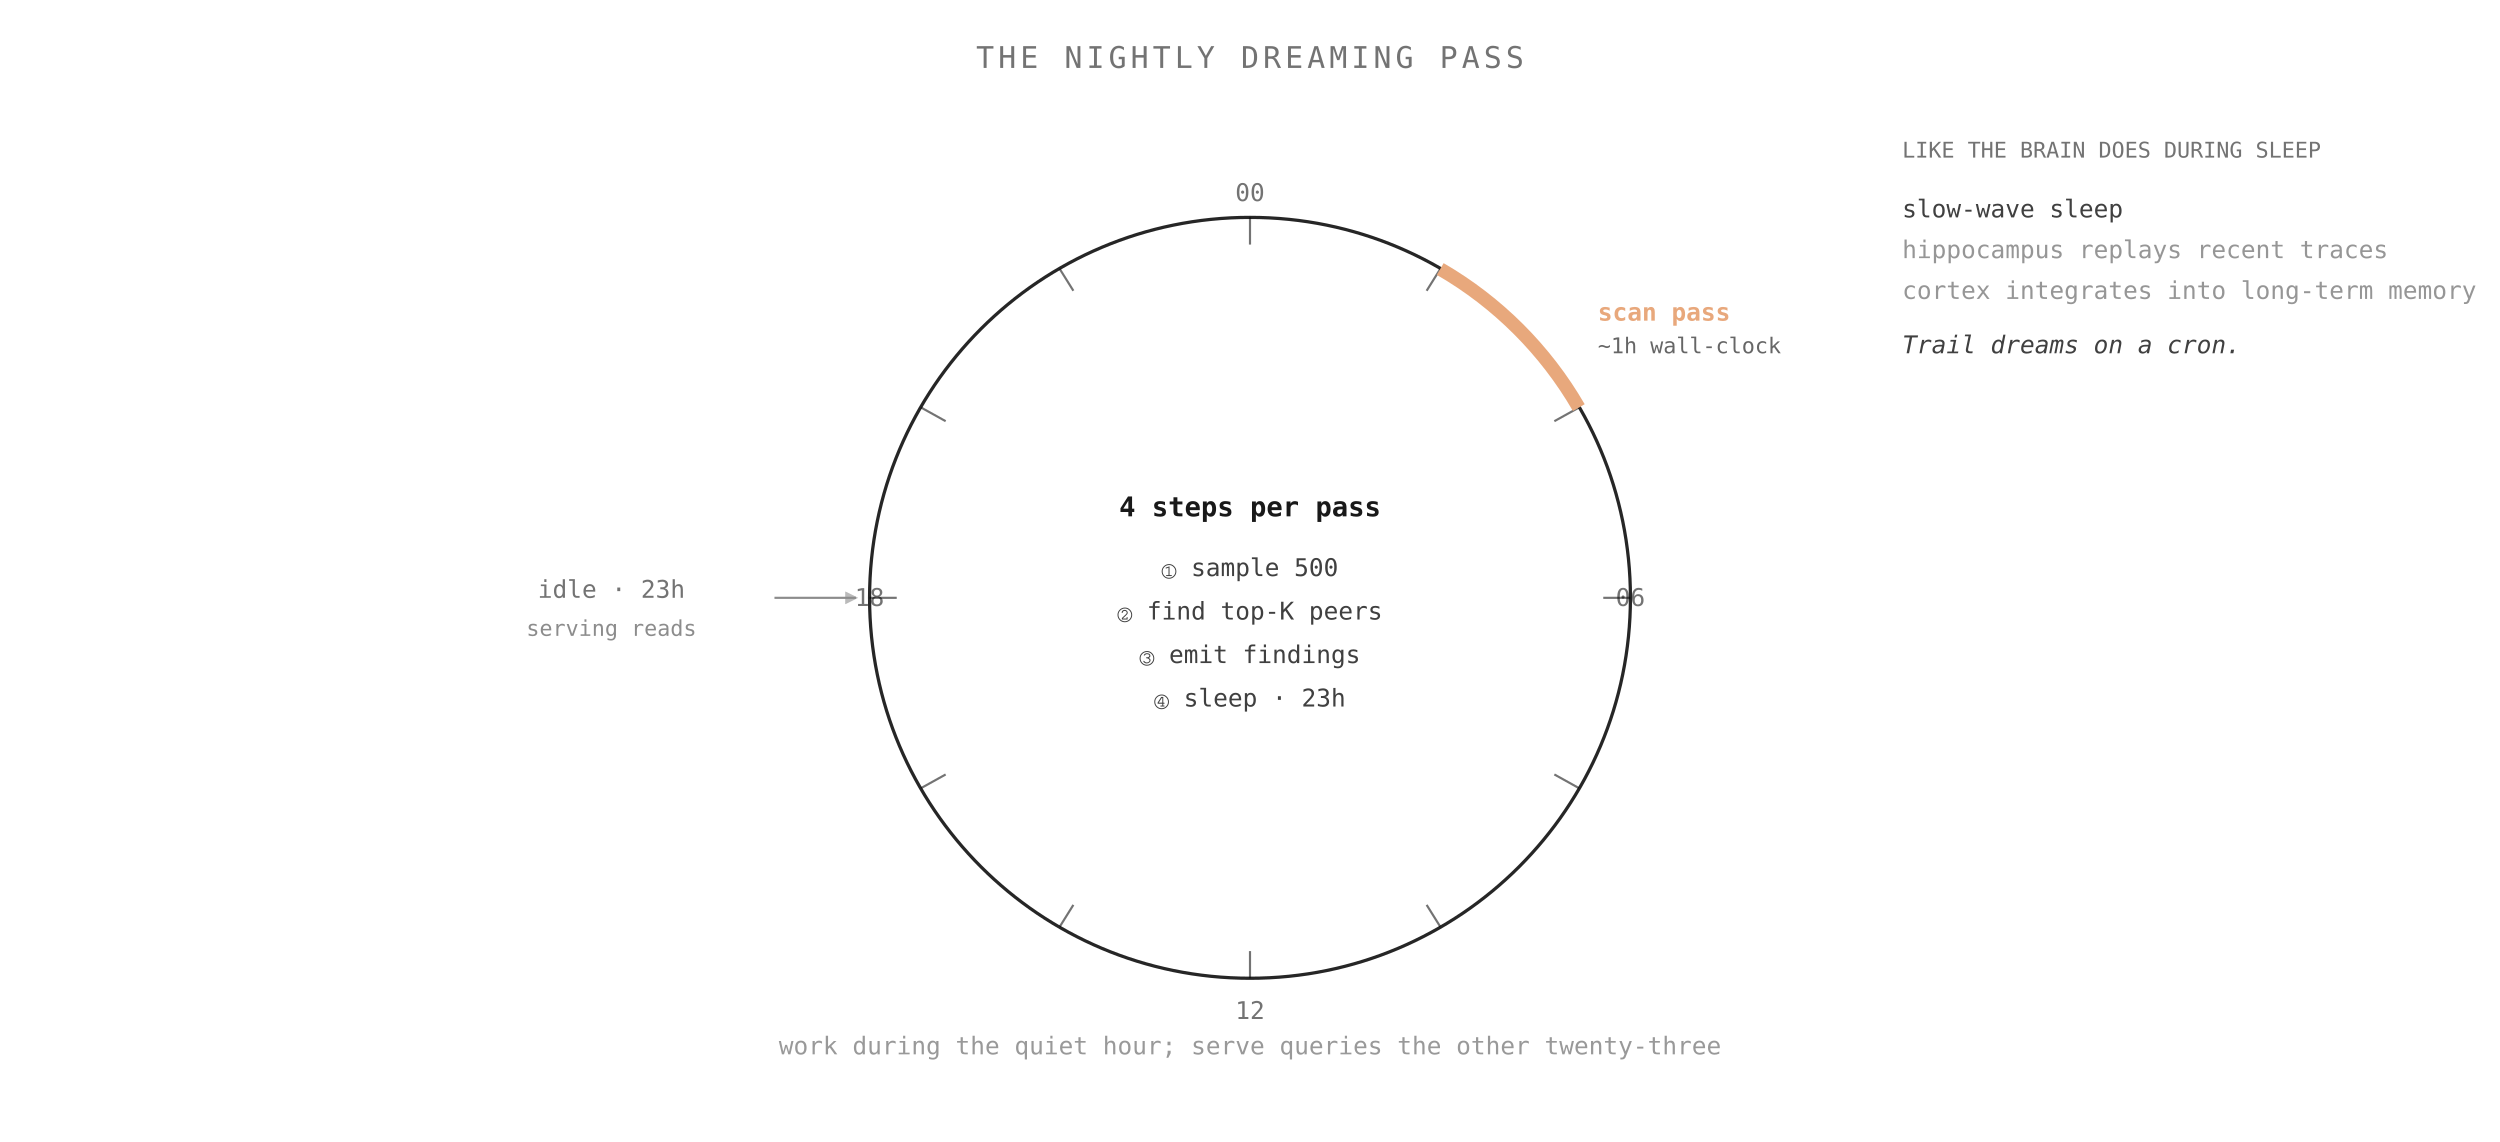
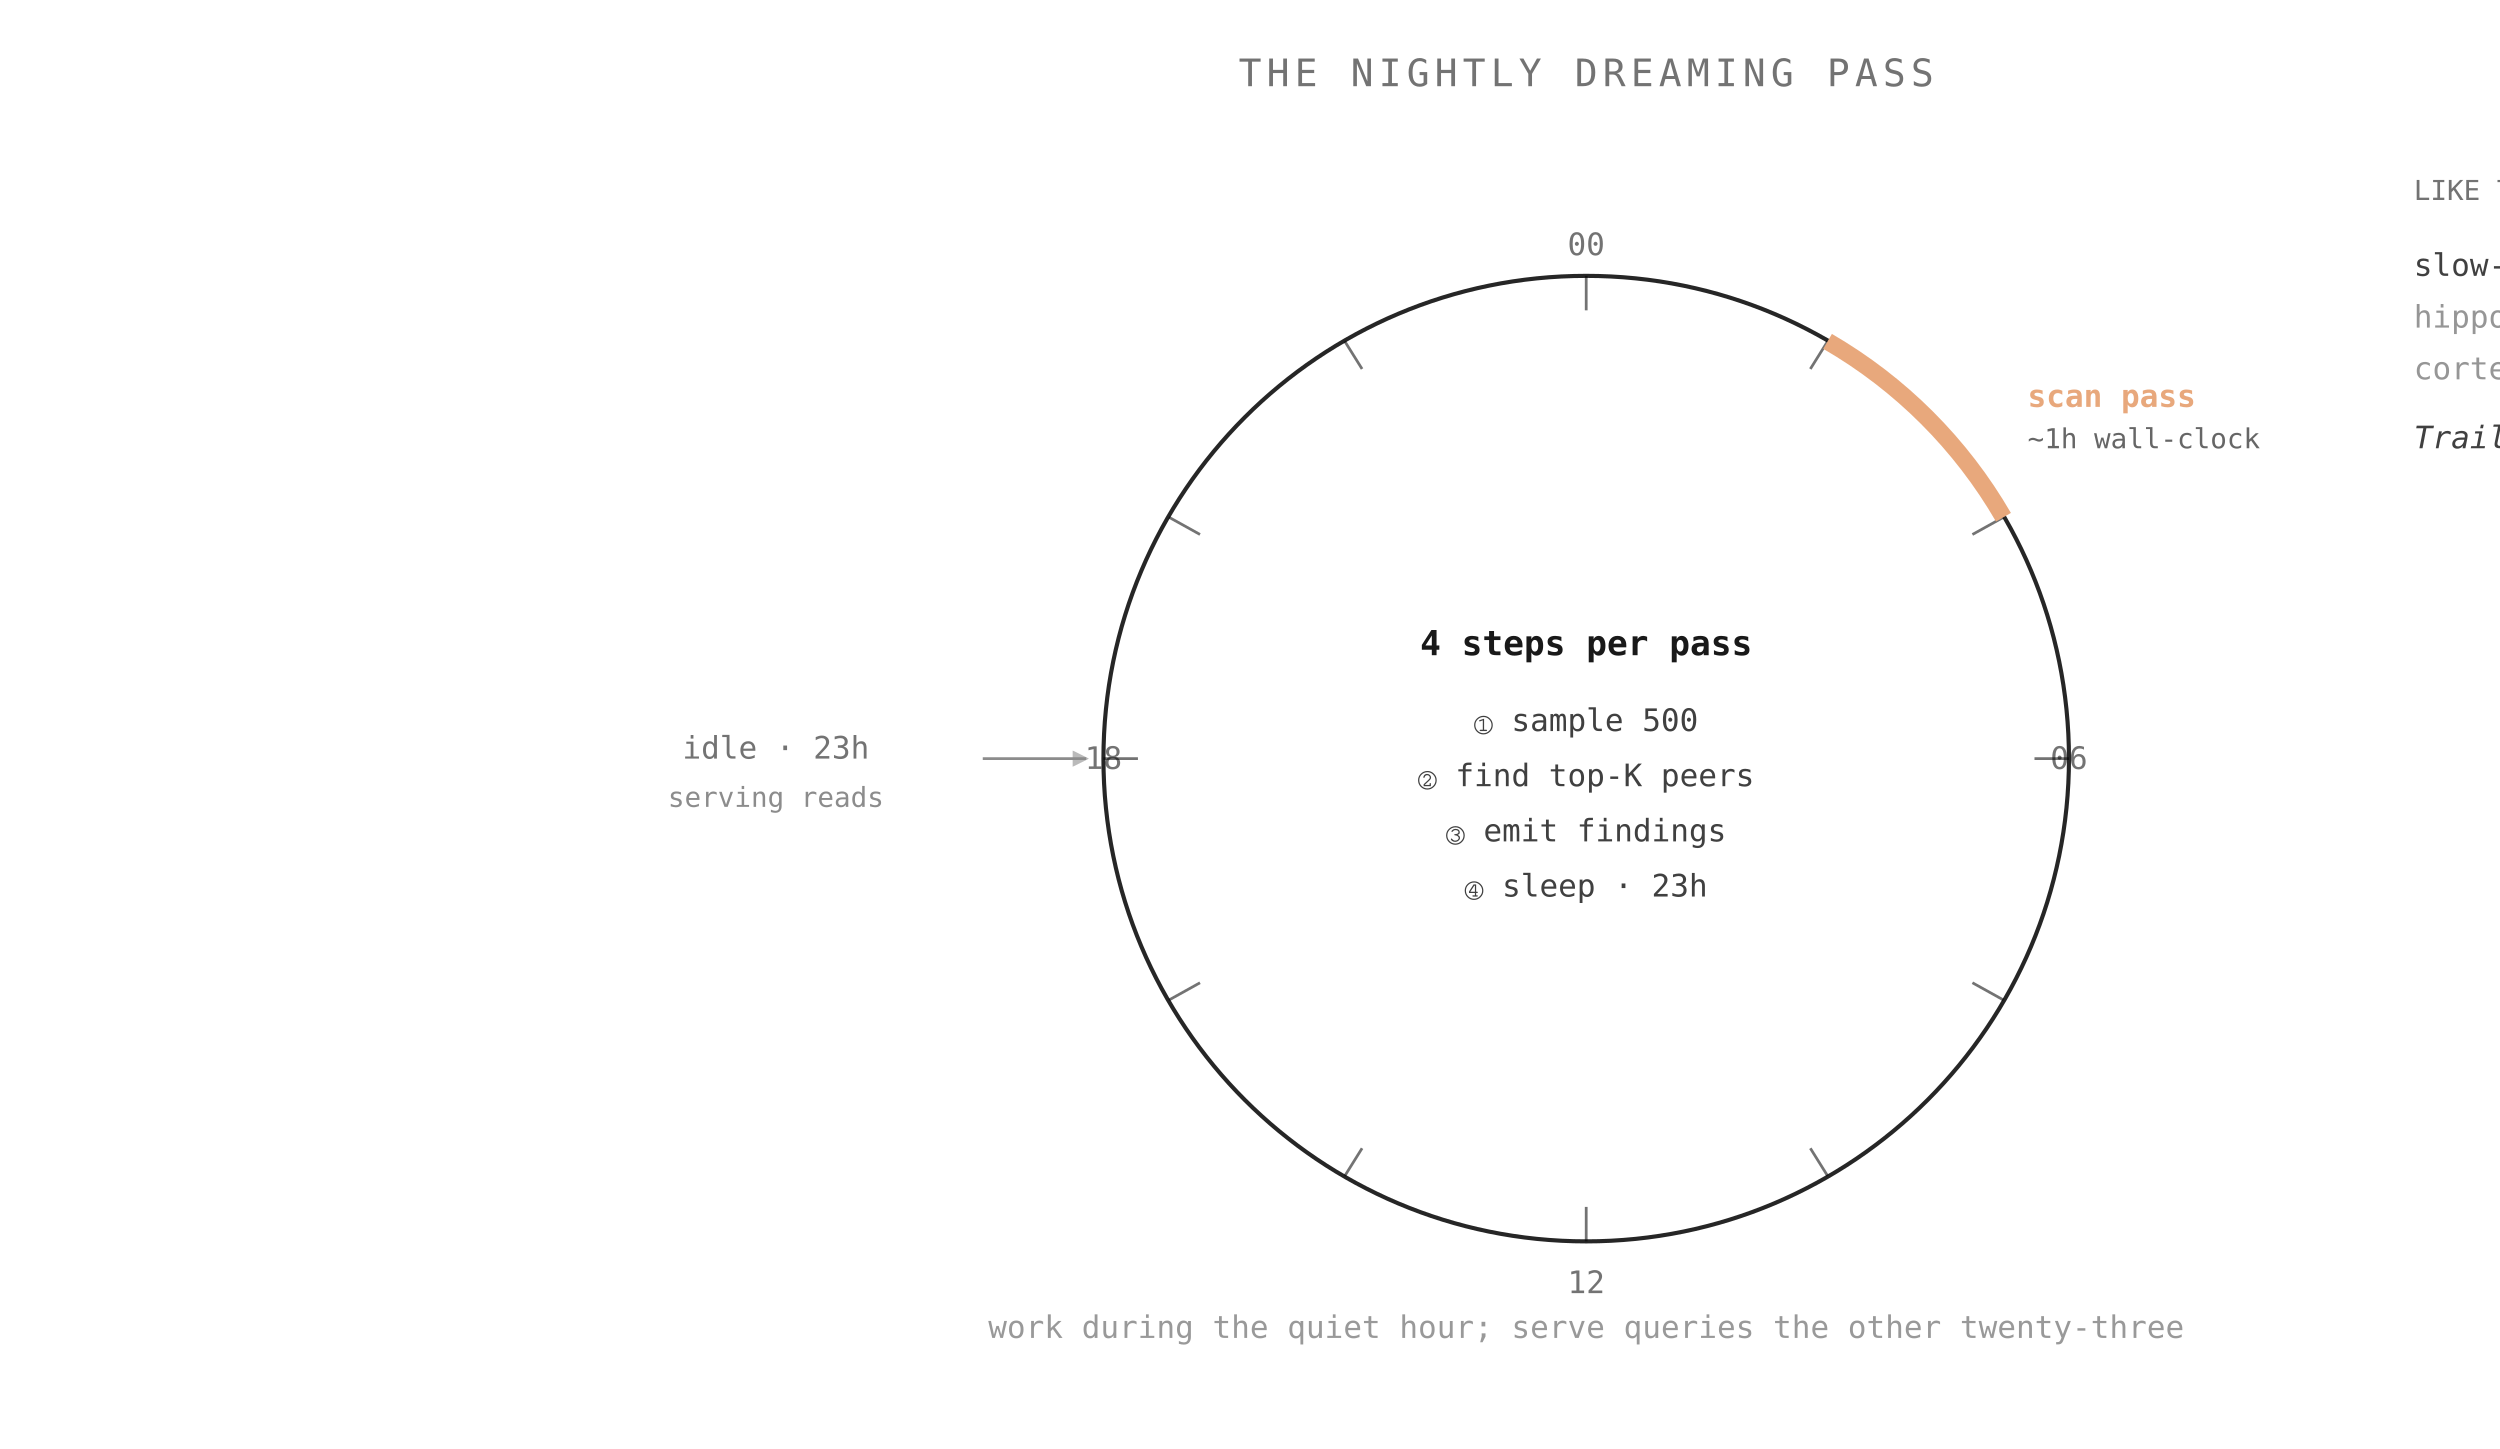
- <svg xmlns="http://www.w3.org/2000/svg" viewBox="0 20 920 420" role="img" aria-label="The nightly dreaming cycle: sample, scan top-K peers, emit findings, wait — run once every 24 hours like a slow-wave consolidation pass.">
+ <svg xmlns="http://www.w3.org/2000/svg" viewBox="0 20 725 420" role="img" aria-label="The nightly dreaming cycle: sample, scan top-K peers, emit findings, wait — run once every 24 hours like a slow-wave consolidation pass.">
  <text x="460" y="45" font-family="monospace" font-size="11" fill="currentColor" text-anchor="middle" opacity="0.55" letter-spacing="1.5">THE NIGHTLY DREAMING PASS</text>
  <circle cx="460" cy="240" r="140" fill="none" stroke="currentColor" stroke-width="1.2" opacity="0.85" />
  <g stroke="currentColor" stroke-width="0.8" opacity="0.55">
    <line x1="460" y1="100" x2="460" y2="110" />
    <line x1="530" y1="119" x2="525" y2="127" />
    <line x1="581" y1="170" x2="572" y2="175" />
    <line x1="600" y1="240" x2="590" y2="240" />
    <line x1="581" y1="310" x2="572" y2="305" />
    <line x1="530" y1="361" x2="525" y2="353" />
    <line x1="460" y1="380" x2="460" y2="370" />
    <line x1="390" y1="361" x2="395" y2="353" />
    <line x1="339" y1="310" x2="348" y2="305" />
    <line x1="320" y1="240" x2="330" y2="240" />
    <line x1="339" y1="170" x2="348" y2="175" />
    <line x1="390" y1="119" x2="395" y2="127" />
  </g>
  <g font-family="monospace" font-size="9" fill="currentColor" opacity="0.55" text-anchor="middle">
    <text x="460" y="94">00</text>
    <text x="600" y="243">06</text>
    <text x="460" y="395">12</text>
    <text x="320" y="243">18</text>
  </g>
  <path d="M 530 119 A 140 140 0 0 1 581 170" fill="none" stroke="#e8a87c" stroke-width="5" />
  <text x="588" y="138" font-family="monospace" font-size="9" fill="#e8a87c" font-weight="bold">scan pass</text>
  <text x="588" y="150" font-family="monospace" font-size="8" fill="currentColor" opacity="0.6">~1h wall-clock</text>
  <g font-family="monospace" font-size="10" fill="currentColor" text-anchor="middle">
    <text x="460" y="210" font-weight="bold" opacity="0.9">4 steps per pass</text>
  </g>
  <g font-family="monospace" font-size="9" fill="currentColor" text-anchor="middle" opacity="0.75">
    <text x="460" y="232">① sample 500</text>
    <text x="460" y="248">② find top-K peers</text>
    <text x="460" y="264">③ emit findings</text>
    <text x="460" y="280">④ sleep · 23h</text>
  </g>
  <text x="225" y="240" font-family="monospace" font-size="9" fill="currentColor" text-anchor="middle" opacity="0.55">idle · 23h</text>
  <text x="225" y="254" font-family="monospace" font-size="8" fill="currentColor" text-anchor="middle" opacity="0.45">serving reads</text>
  <path d="M 285 240 L 315 240" stroke="currentColor" stroke-width="0.8" opacity="0.45" marker-end="url(#arrowhead)" />
  <defs>
    <marker id="arrowhead" markerWidth="6" markerHeight="6" refX="5" refY="3" orient="auto">
      <polygon points="0 0, 6 3, 0 6" fill="currentColor" opacity="0.6" />
    </marker>
  </defs>
  <g font-family="monospace" font-size="8" fill="currentColor" opacity="0.55">
    <text x="700" y="78">LIKE THE BRAIN DOES DURING SLEEP</text>
  </g>
  <g font-family="monospace" font-size="9" fill="currentColor" opacity="0.75">
    <text x="700" y="100">slow-wave sleep</text>
    <text x="700" y="115" opacity="0.55">hippocampus replays recent traces</text>
    <text x="700" y="130" opacity="0.55">cortex integrates into long-term memory</text>
    <text x="700" y="150" font-style="italic">Trail dreams on a cron.</text>
  </g>
  <text x="460" y="408" font-family="monospace" font-size="9" fill="currentColor" text-anchor="middle" opacity="0.4">work during the quiet hour; serve queries the other twenty-three</text>
</svg>
